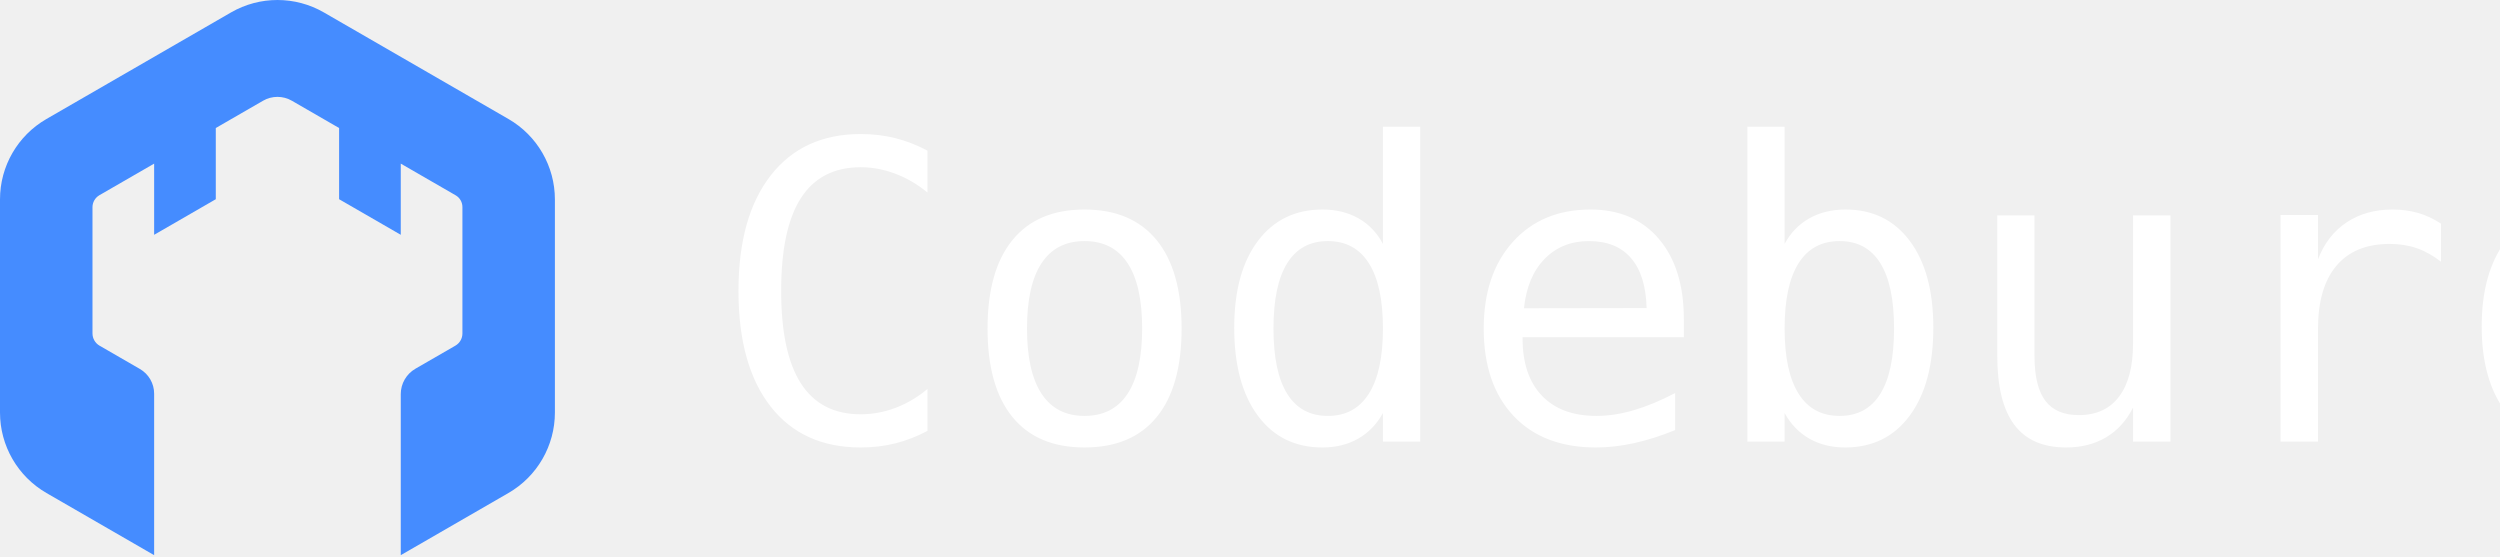
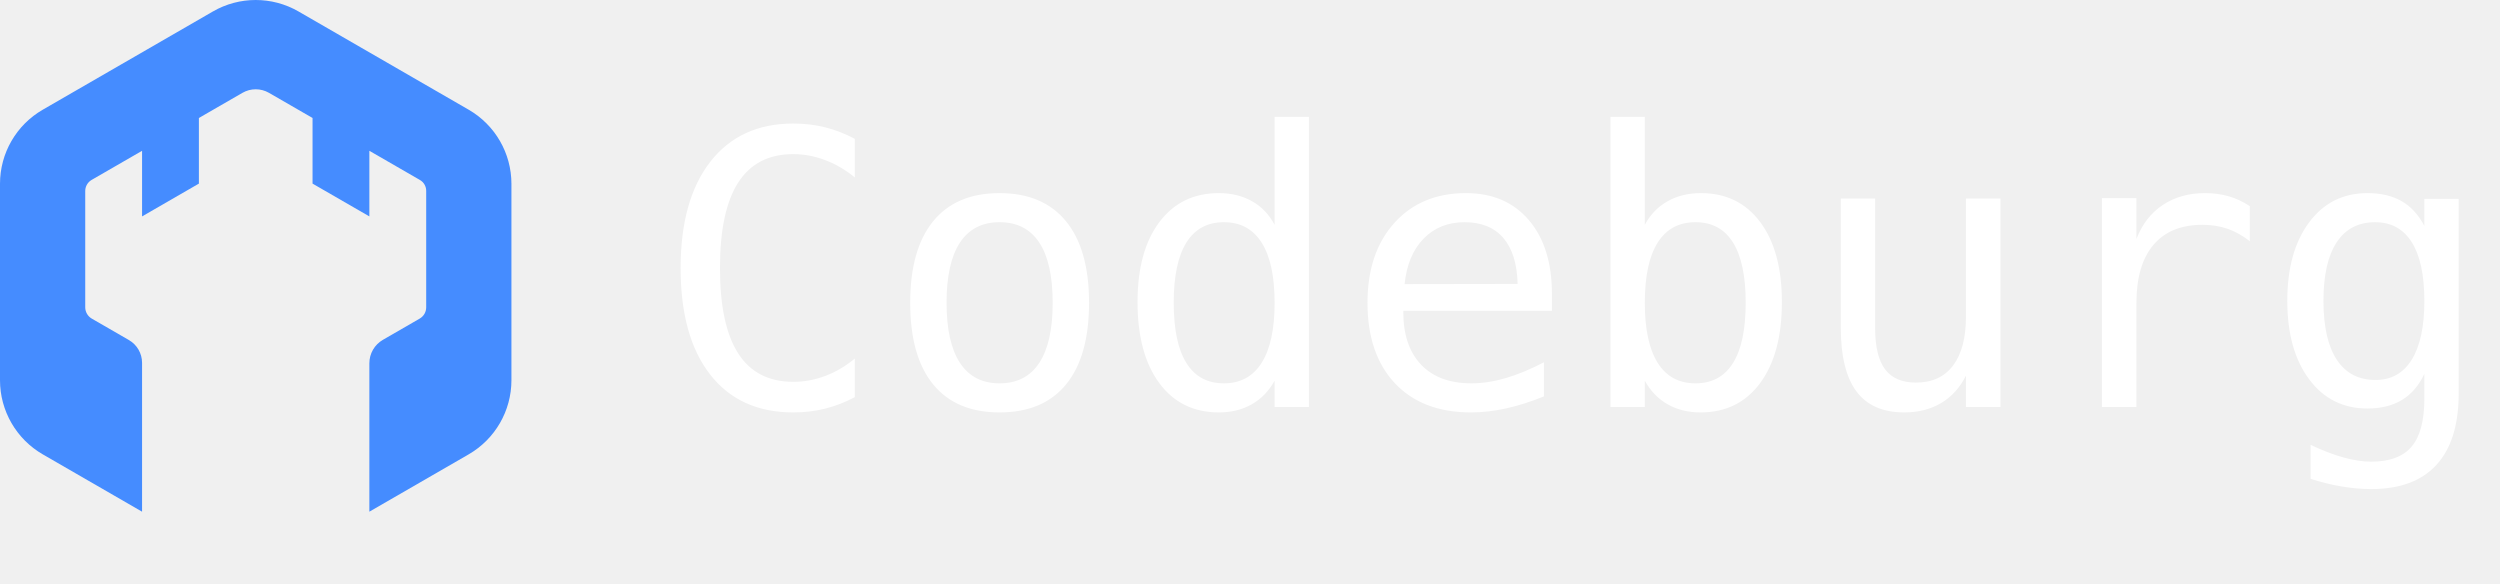
- <svg xmlns="http://www.w3.org/2000/svg" width="100%" height="100%" viewBox="0 0 2765 615" version="1.1" xml:space="preserve" style="fill-rule:evenodd;clip-rule:evenodd;stroke-linejoin:round;stroke-miterlimit:2;">
+ <svg xmlns="http://www.w3.org/2000/svg" width="100%" height="100%" viewBox="0 0 3000 700" version="1.1" xml:space="preserve" style="fill-rule:evenodd;clip-rule:evenodd;stroke-linejoin:round;stroke-miterlimit:2;">
  <g transform="matrix(1,0,0,1,0.000395,-15.89651)">
    <g transform="matrix(1,0,0,1,-291.259,-181.7638)">
      <g transform="matrix(1,0,0,1,-15.60043,63.65354)">
        <path d="M818.292,362.969C818.292,357.624 815.44,352.684 810.81,350.011C793.103,339.788 750.101,314.961 750.101,314.961L750.101,393.701L681.91,354.331L681.91,275.591C681.91,275.591 649.801,257.052 629.649,245.418C619.791,239.726 607.646,239.726 597.788,245.418C577.637,257.052 545.528,275.591 545.528,275.591L545.528,354.331L477.337,393.701L477.337,314.961C477.337,314.961 434.66,339.6 416.83,349.894C412.075,352.64 409.146,357.713 409.146,363.203L409.146,502.759C409.146,508.36 412.134,513.536 416.986,516.337C427.814,522.589 447.59,534.007 461.548,542.065C471.318,547.706 477.337,558.131 477.337,569.413L477.337,748.031C477.337,748.031 408.433,708.25 358.237,679.269C326.445,660.914 306.859,626.991 306.859,590.28L306.859,354.499C306.859,317.851 326.411,283.988 358.148,265.664C414.838,232.934 505.615,180.524 562.341,147.773C594.134,129.418 633.304,129.418 665.097,147.773C721.793,180.507 812.504,232.879 869.2,265.613C900.993,283.968 920.578,317.891 920.578,354.602L920.578,590.28C920.578,626.991 900.993,660.914 869.2,679.269C819.004,708.25 750.101,748.031 750.101,748.031L750.101,569.903C750.101,558.318 756.281,547.613 766.314,541.82C780.275,533.76 799.814,522.479 810.519,516.299C815.329,513.522 818.292,508.39 818.292,502.836L818.292,362.969Z" style="fill:rgb(69,140,255);" />
      </g>
    </g>
    <g transform="matrix(1,0,0,1,-291.259,-181.7638)">
      <g transform="matrix(1,0,0,1,-109.6395,194.3199)">
        <g transform="matrix(1,0,0,1,1186.539,491.76)">
          <text x="0px" y="0px" style="font-family:'CodeNewRomanNFM', 'CodeNewRoman Nerd Font Mono', monospace;font-size:458.333px;fill:white;">Codeburg</text>
        </g>
      </g>
    </g>
  </g>
</svg>
